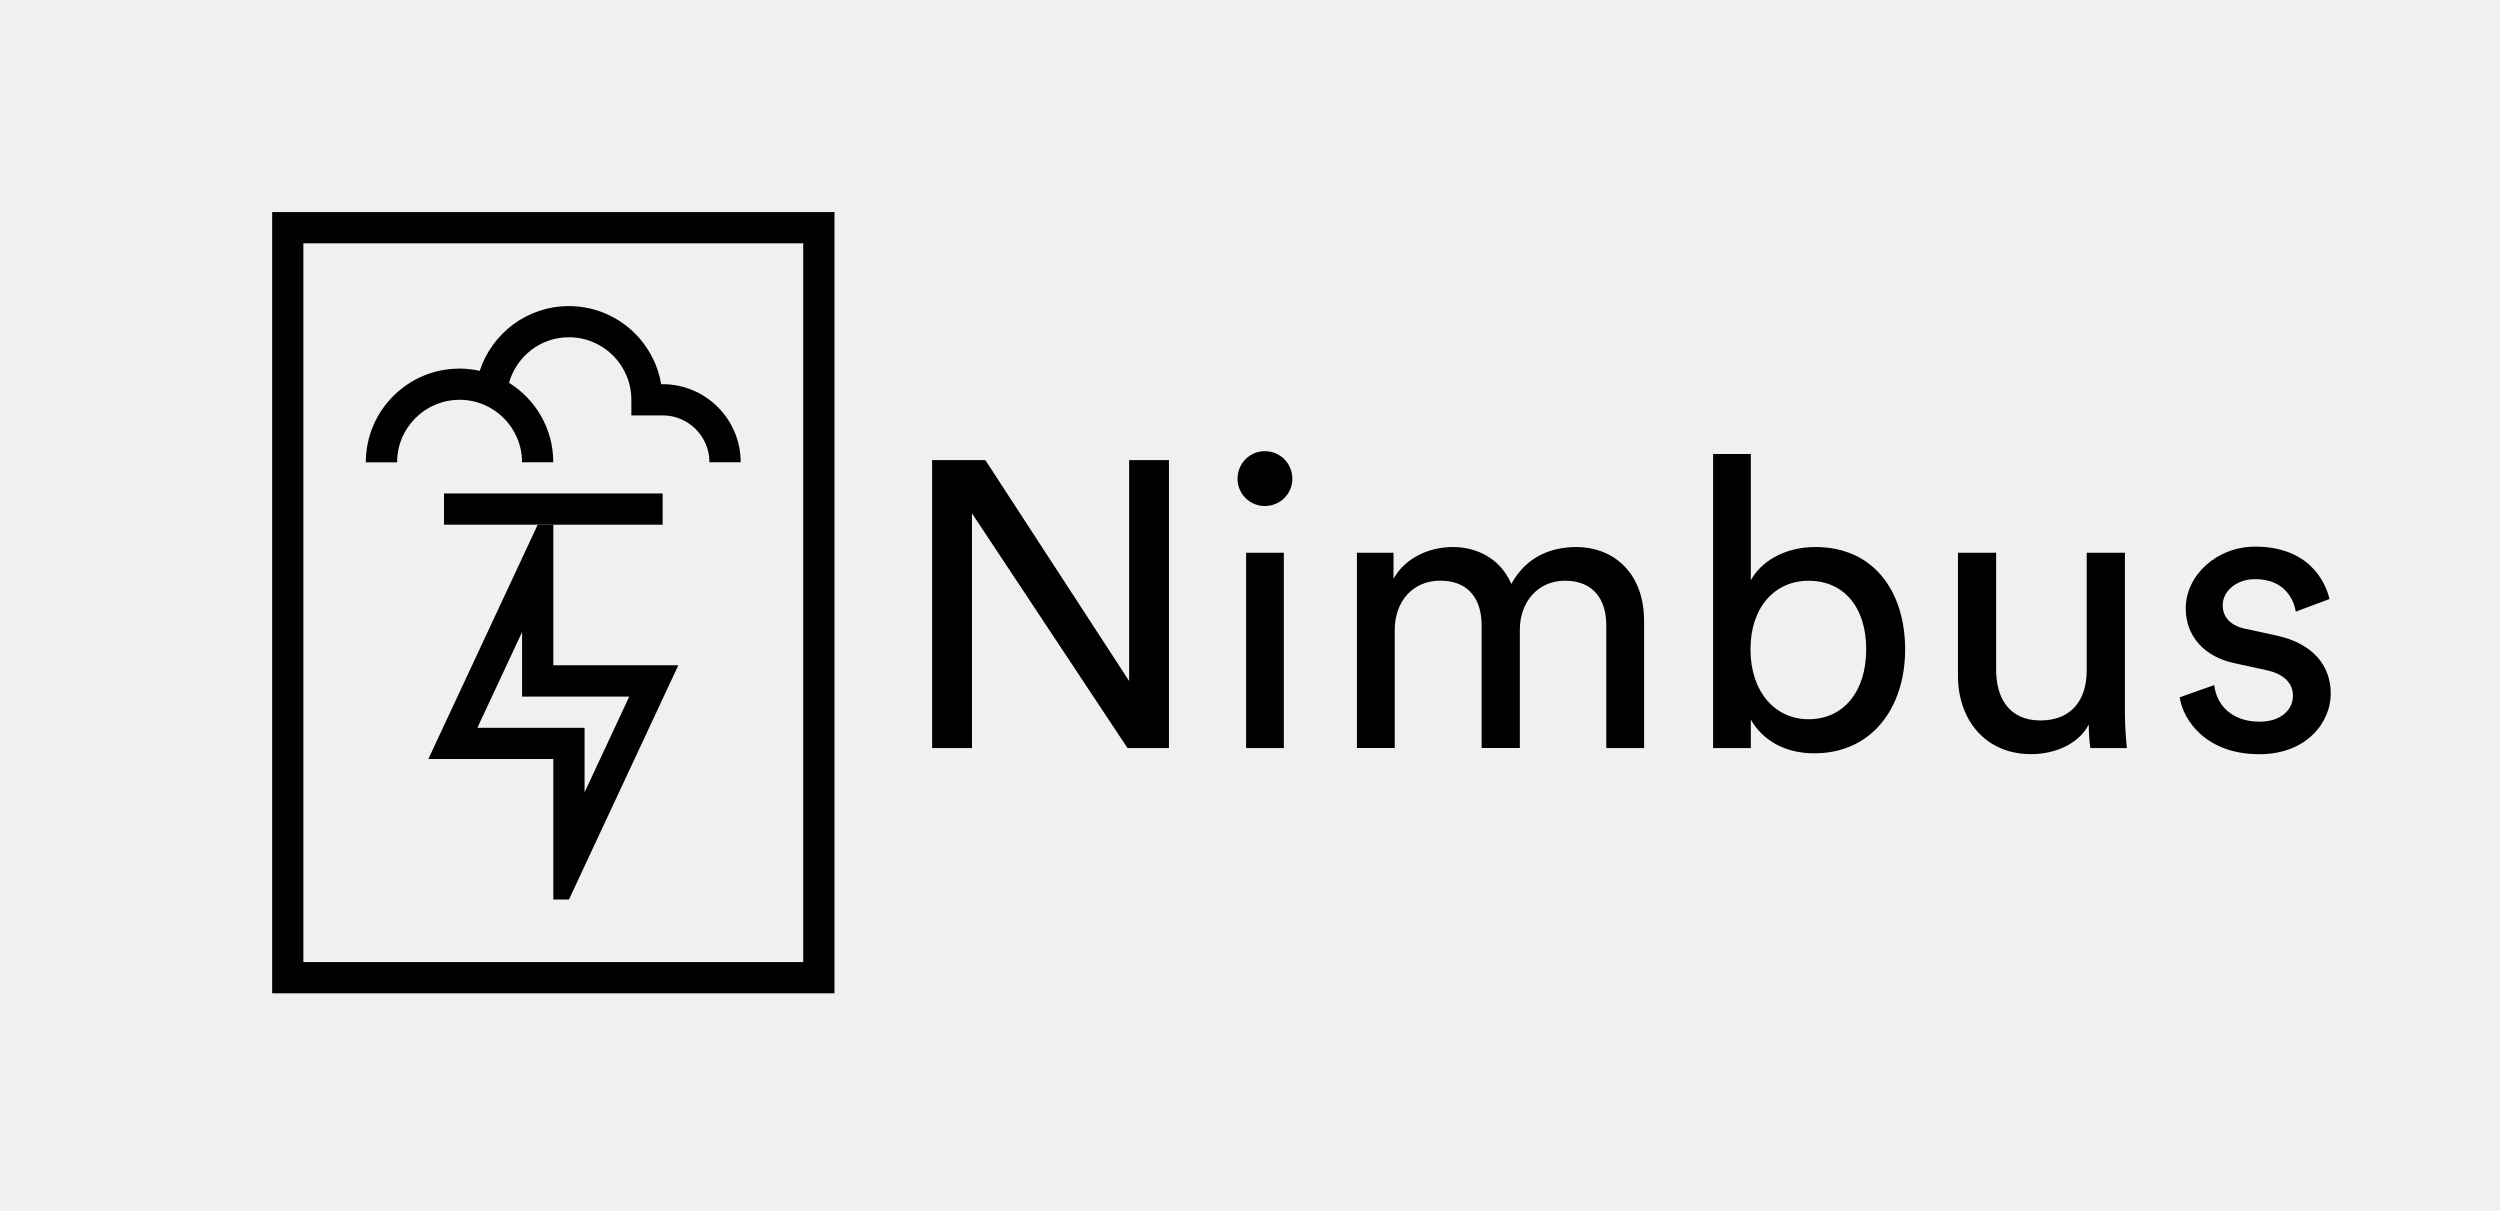
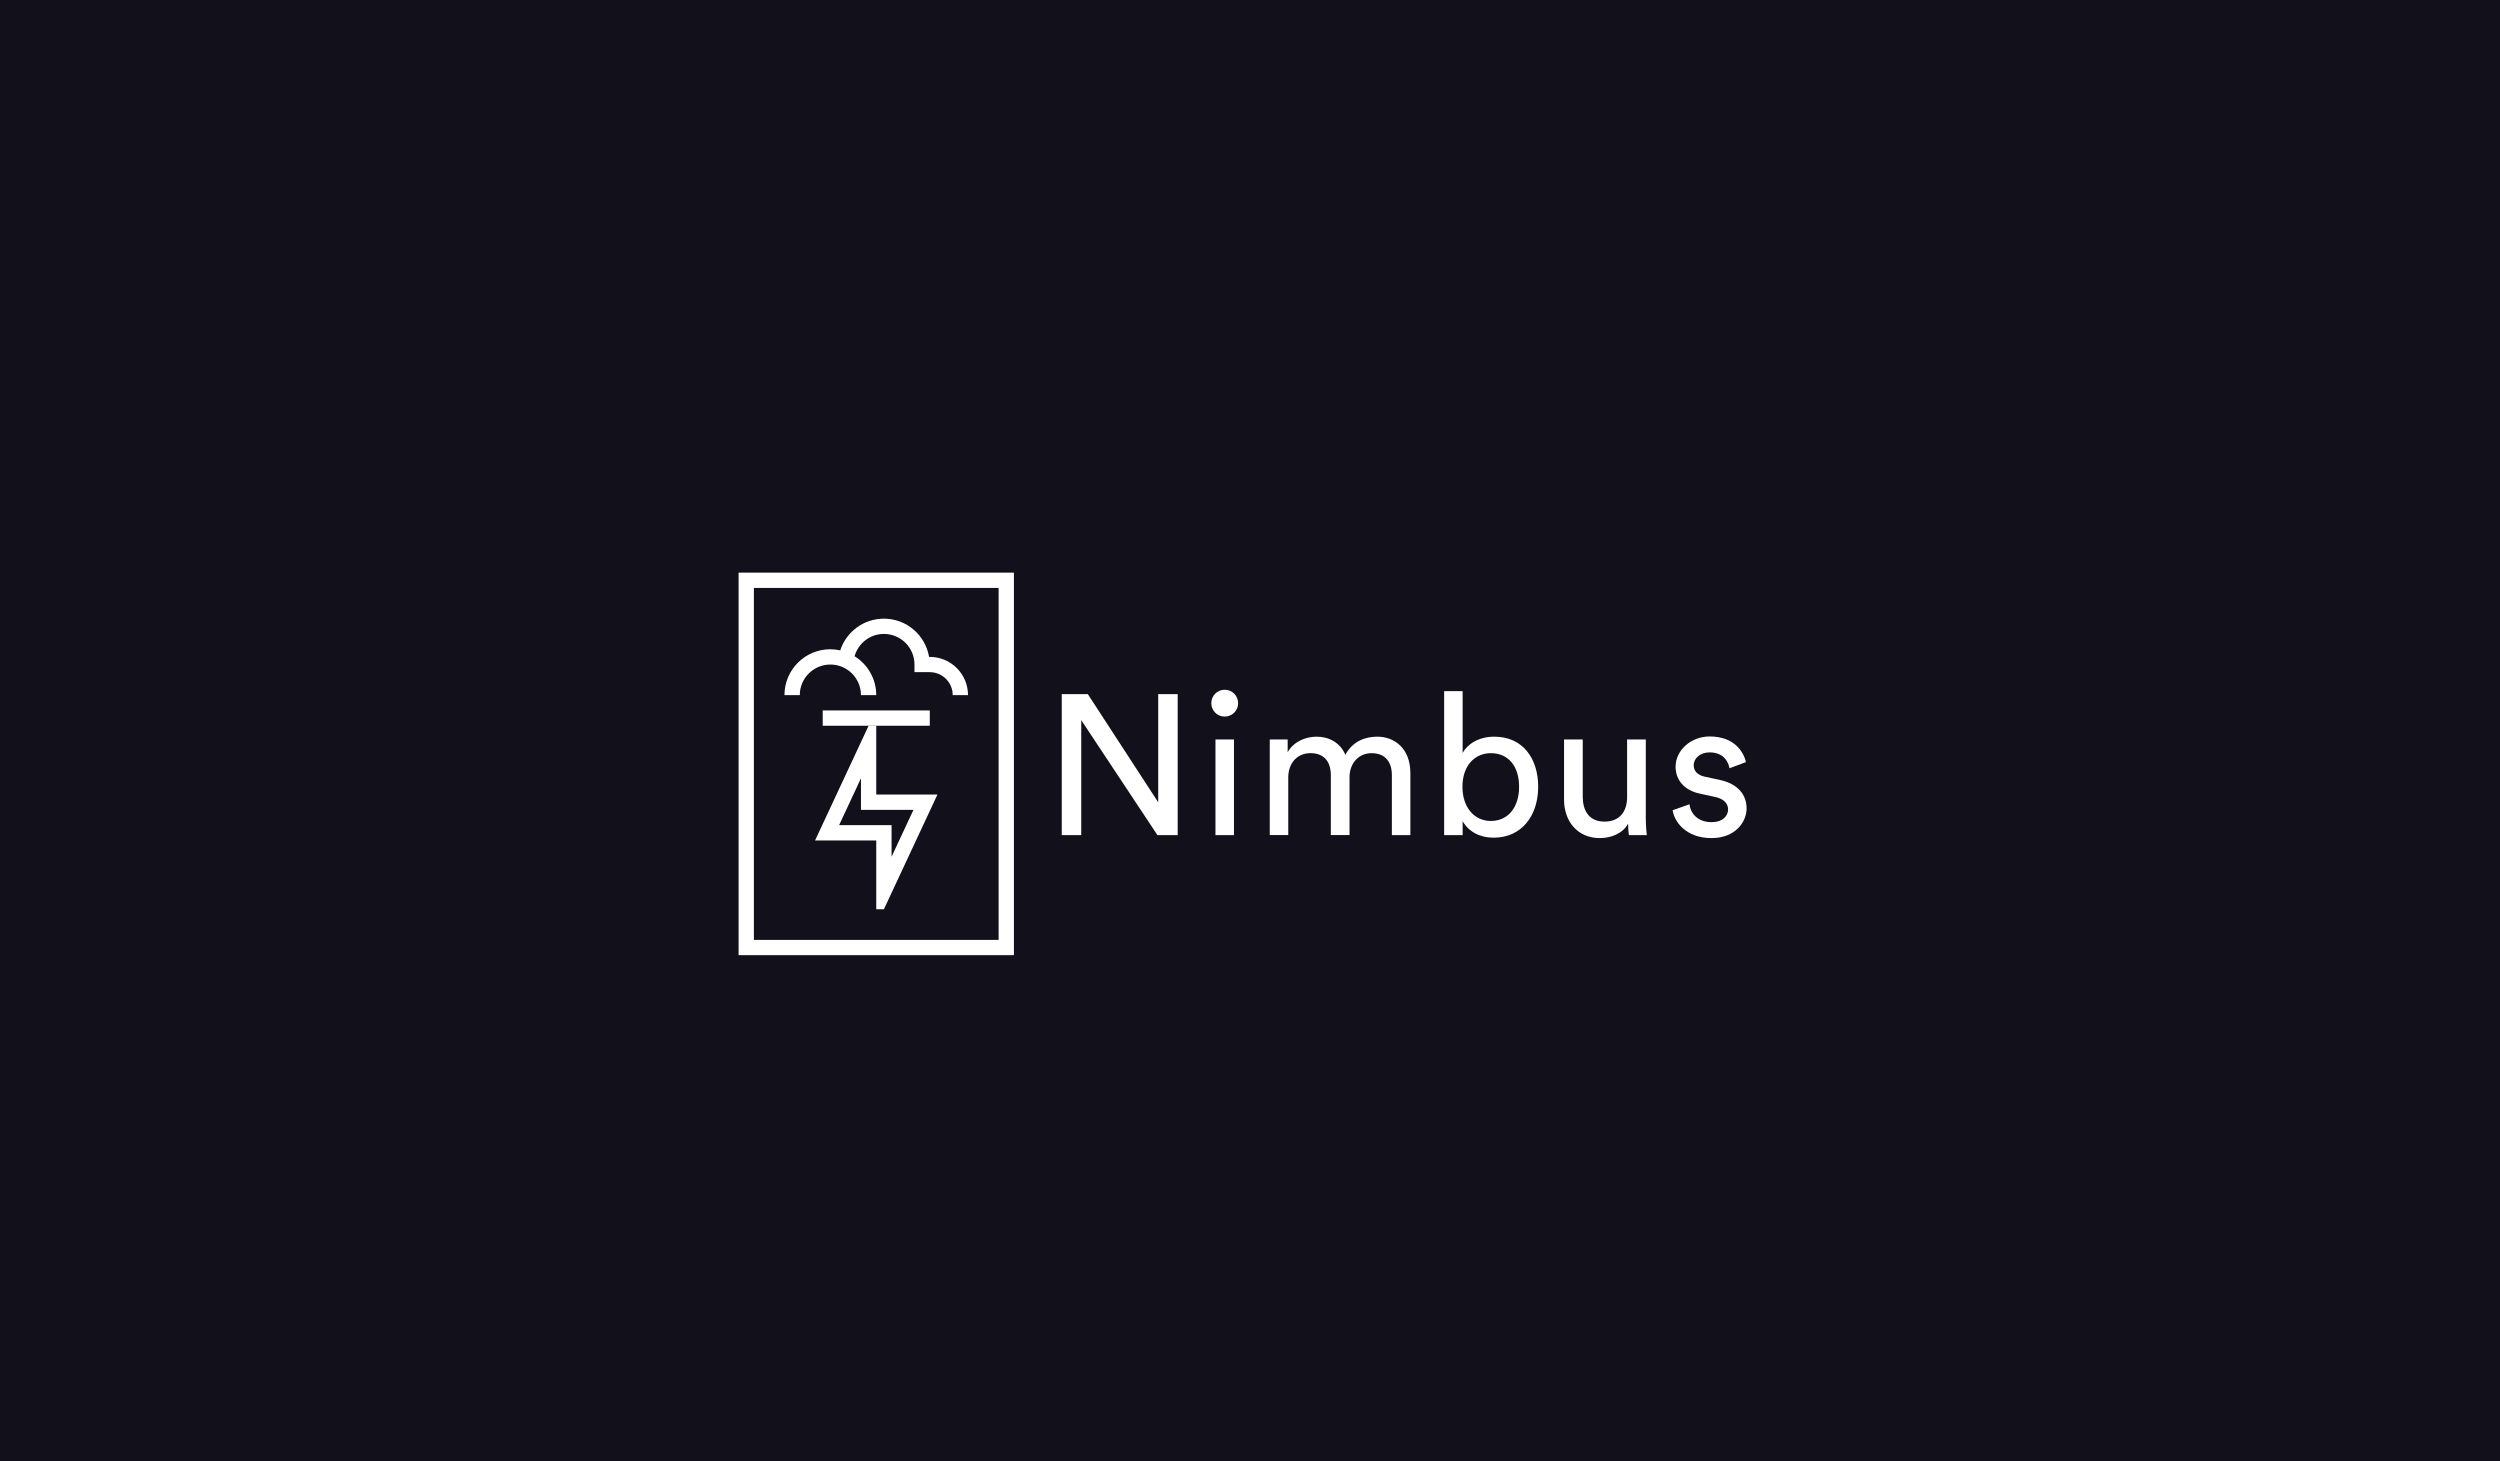
- <svg xmlns="http://www.w3.org/2000/svg" width="512" height="248" viewBox="0 0 512 248" fill="none">
-   <path d="M230.91 153.2L199.06 105.13V153.2H190.9V94.23H201.8L231.25 139.48V94.23H239.4V153.2H230.91Z" fill="black" />
-   <path d="M259.02 92.4C262.18 92.4 264.67 94.9 264.67 98.06C264.67 101.14 262.18 103.63 259.02 103.63C255.94 103.63 253.45 101.13 253.45 98.06C253.45 94.9 255.94 92.4 259.02 92.4ZM255.2 113.2H262.93V153.21H255.2V113.2Z" fill="black" />
-   <path d="M277.9 153.2V113.2H285.39V118.52C287.88 114.11 292.87 112.03 297.53 112.03C302.52 112.03 307.35 114.44 309.51 119.6C312.67 113.86 317.83 112.03 322.9 112.03C329.89 112.03 336.71 116.77 336.71 127.25V153.2H328.97V128.08C328.97 122.84 326.39 118.93 320.49 118.93C315 118.93 311.26 123.25 311.26 128.99V153.19H303.44V128.07C303.44 122.91 300.94 118.92 294.96 118.92C289.39 118.92 285.64 123.08 285.64 129.07V153.19H277.9V153.2Z" fill="black" />
-   <path d="M350.84 153.2V92.98H358.57V118.85C360.48 115.27 365.14 112.03 371.79 112.03C383.93 112.03 390.17 121.35 390.17 132.99C390.17 144.89 383.43 154.28 371.54 154.28C365.64 154.28 361.06 151.7 358.57 147.38V153.2H350.84ZM370.39 118.94C363.49 118.94 358.5 124.34 358.5 132.99C358.5 141.64 363.49 147.3 370.39 147.3C377.54 147.3 382.2 141.64 382.2 132.99C382.2 124.34 377.62 118.94 370.39 118.94Z" fill="black" />
-   <path d="M415.96 154.45C406.64 154.45 400.99 147.46 400.99 138.4V113.2H408.81V137.23C408.81 142.72 411.31 147.55 417.88 147.55C424.2 147.55 427.36 143.39 427.36 137.32V113.2H435.18V145.8C435.18 148.96 435.43 151.79 435.6 153.2H428.11C427.94 152.29 427.78 150.04 427.78 148.38C425.61 152.54 420.62 154.45 415.96 154.45Z" fill="black" />
-   <path d="M453.47 140.31C453.97 144.47 457.13 147.8 462.78 147.8C467.19 147.8 469.6 145.3 469.6 142.48C469.6 139.98 467.77 138.07 464.44 137.32L457.62 135.82C451.38 134.49 447.64 130.25 447.64 124.59C447.64 117.77 454.05 111.95 461.86 111.95C472.84 111.95 476.25 119.1 477.08 122.68L470.18 125.26C469.85 123.18 468.18 118.61 461.86 118.61C457.87 118.61 455.21 121.19 455.21 123.93C455.21 126.34 456.71 128.09 459.79 128.76L466.28 130.17C473.52 131.75 477.34 136.16 477.34 142.07C477.34 147.73 472.6 154.46 462.7 154.46C451.72 154.46 447.06 147.39 446.4 142.81L453.47 140.31Z" fill="black" />
-   <path d="M135.71 101.06H90.93V107.46H135.71V101.06Z" fill="#010101" />
-   <path d="M81.33 94.67C81.33 87.6 87.06 81.88 94.12 81.88C101.19 81.88 106.91 87.61 106.91 94.67H113.31C113.31 87.8 109.69 81.78 104.25 78.39C105.77 73.03 110.65 69.07 116.5 69.07C123.57 69.07 129.3 74.8 129.3 81.87V85.07H135.69C140.99 85.07 145.29 89.37 145.29 94.67H151.69C151.69 85.84 144.53 78.68 135.69 78.68C135.59 78.68 135.51 78.7 135.41 78.71C133.89 69.62 126.02 62.69 116.5 62.69C107.98 62.69 100.76 68.25 98.25 75.95C96.92 75.66 95.53 75.49 94.11 75.49C83.51 75.49 74.92 84.08 74.92 94.68H81.33V94.67Z" fill="#010101" />
-   <path d="M113.32 136.25V107.46H110.12L87.73 155.44H113.32V184.23H116.52L138.92 136.25H113.32ZM97.77 149.05L106.92 129.45V142.66H128.87L119.72 162.26V149.05H97.77Z" fill="#010101" />
-   <path d="M55.74 203.43H170.9V43.43H55.74V203.43ZM62.13 49.83H164.5V197.03H62.13V49.83Z" fill="#010101" />
+ <svg xmlns="http://www.w3.org/2000/svg" version="1.1" id="Layer_1" x="0px" y="0px" viewBox="0 0 1045.65 610.79" style="enable-background:new 0 0 1045.65 610.79;" xml:space="preserve">
+   <style type="text/css">
+ 	.st0{fill:#11101B;}
+ 	.st1{fill:#FFFFFF;}
+ </style>
+   <rect x="-20.27" y="-5.49" class="st0" width="1080" height="650" />
+   <polygon class="st1" points="484.1,349.29 452.24,301.21 452.24,349.29 444.09,349.29 444.09,290.32 454.99,290.32 484.43,335.56   484.43,290.32 492.58,290.32 492.58,349.29 " />
+   <path class="st1" d="M512.21,288.49c3.16,0,5.65,2.5,5.65,5.66c0,3.08-2.49,5.57-5.65,5.57c-3.08,0-5.57-2.5-5.57-5.57  C506.63,290.98,509.13,288.49,512.21,288.49 M508.38,309.28h7.74v40.01h-7.74V309.28z" />
+   <path class="st1" d="M531.09,349.29v-40h7.49v5.32c2.49-4.41,7.48-6.49,12.14-6.49c4.99,0,9.82,2.41,11.98,7.57  c3.16-5.74,8.32-7.57,13.39-7.57c6.99,0,13.81,4.74,13.81,15.22v25.95h-7.74v-25.12c0-5.24-2.58-9.15-8.48-9.15  c-5.49,0-9.23,4.32-9.23,10.06v24.2h-7.82v-25.12c0-5.16-2.5-9.15-8.48-9.15c-5.57,0-9.32,4.16-9.32,10.15v24.12H531.09z" />
+   <path class="st1" d="M604.03,349.29v-60.22h7.73v25.87c1.91-3.58,6.57-6.82,13.22-6.82c12.14,0,18.38,9.32,18.38,20.96  c0,11.9-6.74,21.29-18.63,21.29c-5.9,0-10.48-2.58-12.97-6.9v5.82H604.03z M623.57,315.02c-6.9,0-11.89,5.4-11.89,14.05  s4.99,14.31,11.89,14.31c7.15,0,11.81-5.66,11.81-14.31S630.81,315.02,623.57,315.02" />
+   <path class="st1" d="M669.15,350.54c-9.32,0-14.97-6.99-14.97-16.05v-25.2H662v24.04c0,5.49,2.5,10.32,9.07,10.32  c6.32,0,9.48-4.16,9.48-10.23v-24.12h7.82v32.6c0,3.16,0.25,5.99,0.42,7.4h-7.49c-0.17-0.91-0.33-3.16-0.33-4.82  C678.8,348.62,673.81,350.54,669.15,350.54" />
+   <path class="st1" d="M706.66,336.39c0.5,4.16,3.66,7.49,9.31,7.49c4.41,0,6.82-2.5,6.82-5.32c0-2.5-1.83-4.41-5.16-5.16l-6.82-1.5  c-6.24-1.33-9.98-5.57-9.98-11.23c0-6.82,6.41-12.64,14.22-12.64c10.98,0,14.39,7.15,15.22,10.73l-6.9,2.58  c-0.33-2.08-2-6.65-8.32-6.65c-3.99,0-6.65,2.58-6.65,5.32c0,2.41,1.5,4.16,4.58,4.83l6.49,1.41c7.24,1.58,11.06,5.99,11.06,11.9  c0,5.65-4.74,12.39-14.64,12.39c-10.98,0-15.64-7.07-16.3-11.65L706.66,336.39z" />
+   <rect x="344.11" y="297.15" class="st1" width="44.78" height="6.4" />
+   <path class="st1" d="M334.52,290.75c0-7.07,5.73-12.8,12.79-12.8c7.07,0,12.79,5.73,12.79,12.8h6.4c0-6.87-3.62-12.89-9.06-16.28  c1.52-5.36,6.4-9.32,12.25-9.32c7.07,0,12.8,5.73,12.8,12.79v3.2h6.39c5.3,0,9.6,4.3,9.6,9.6h6.4c0-8.83-7.16-15.99-16-15.99  c-0.1,0-0.18,0.02-0.28,0.03c-1.52-9.09-9.39-16.02-18.91-16.02c-8.52,0-15.74,5.56-18.25,13.26c-1.33-0.29-2.72-0.46-4.14-0.46  c-10.6,0-19.19,8.59-19.19,19.19H334.52z" />
+   <path class="st1" d="M366.5,332.33v-28.79h-3.2l-22.39,47.98h25.59v28.79h3.2l22.4-47.98H366.5z M350.96,345.13l9.15-19.6v13.21  h21.95l-9.15,19.6v-13.21H350.96z" />
+   <path class="st1" d="M308.92,399.51h115.16v-160H308.92V399.51z M315.32,245.91h102.36v147.21H315.32V245.91z" />
</svg>
